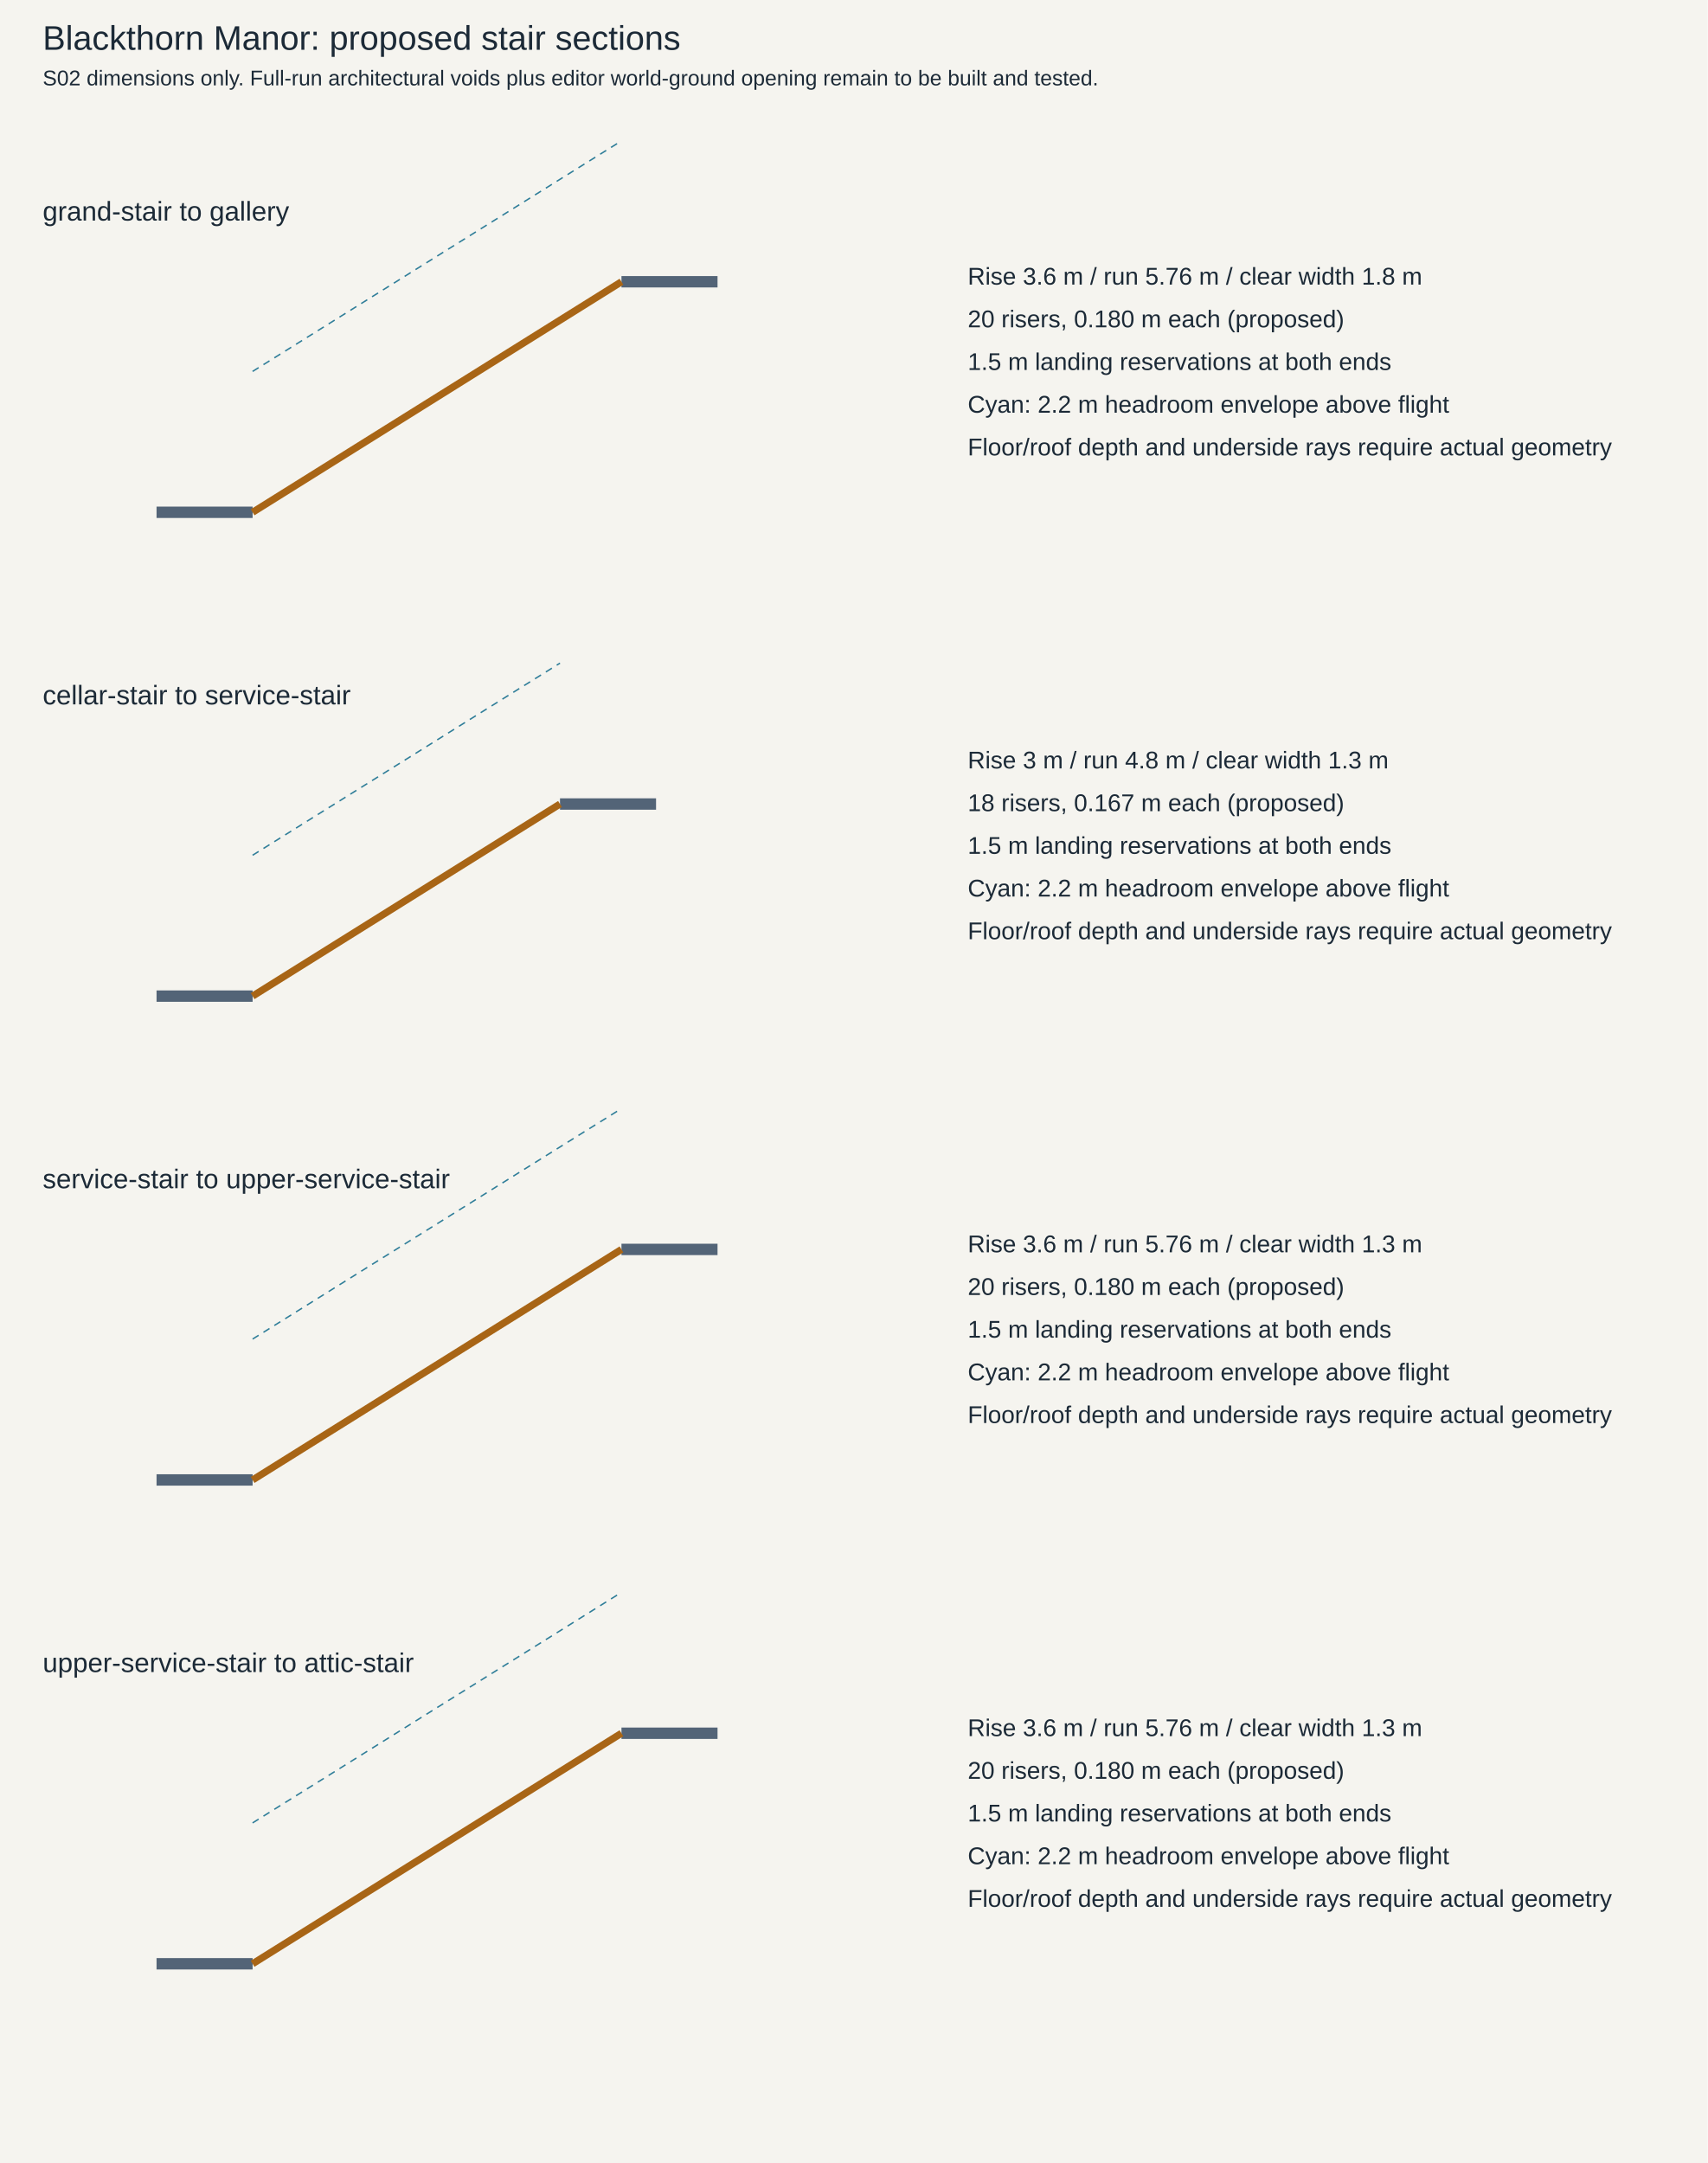
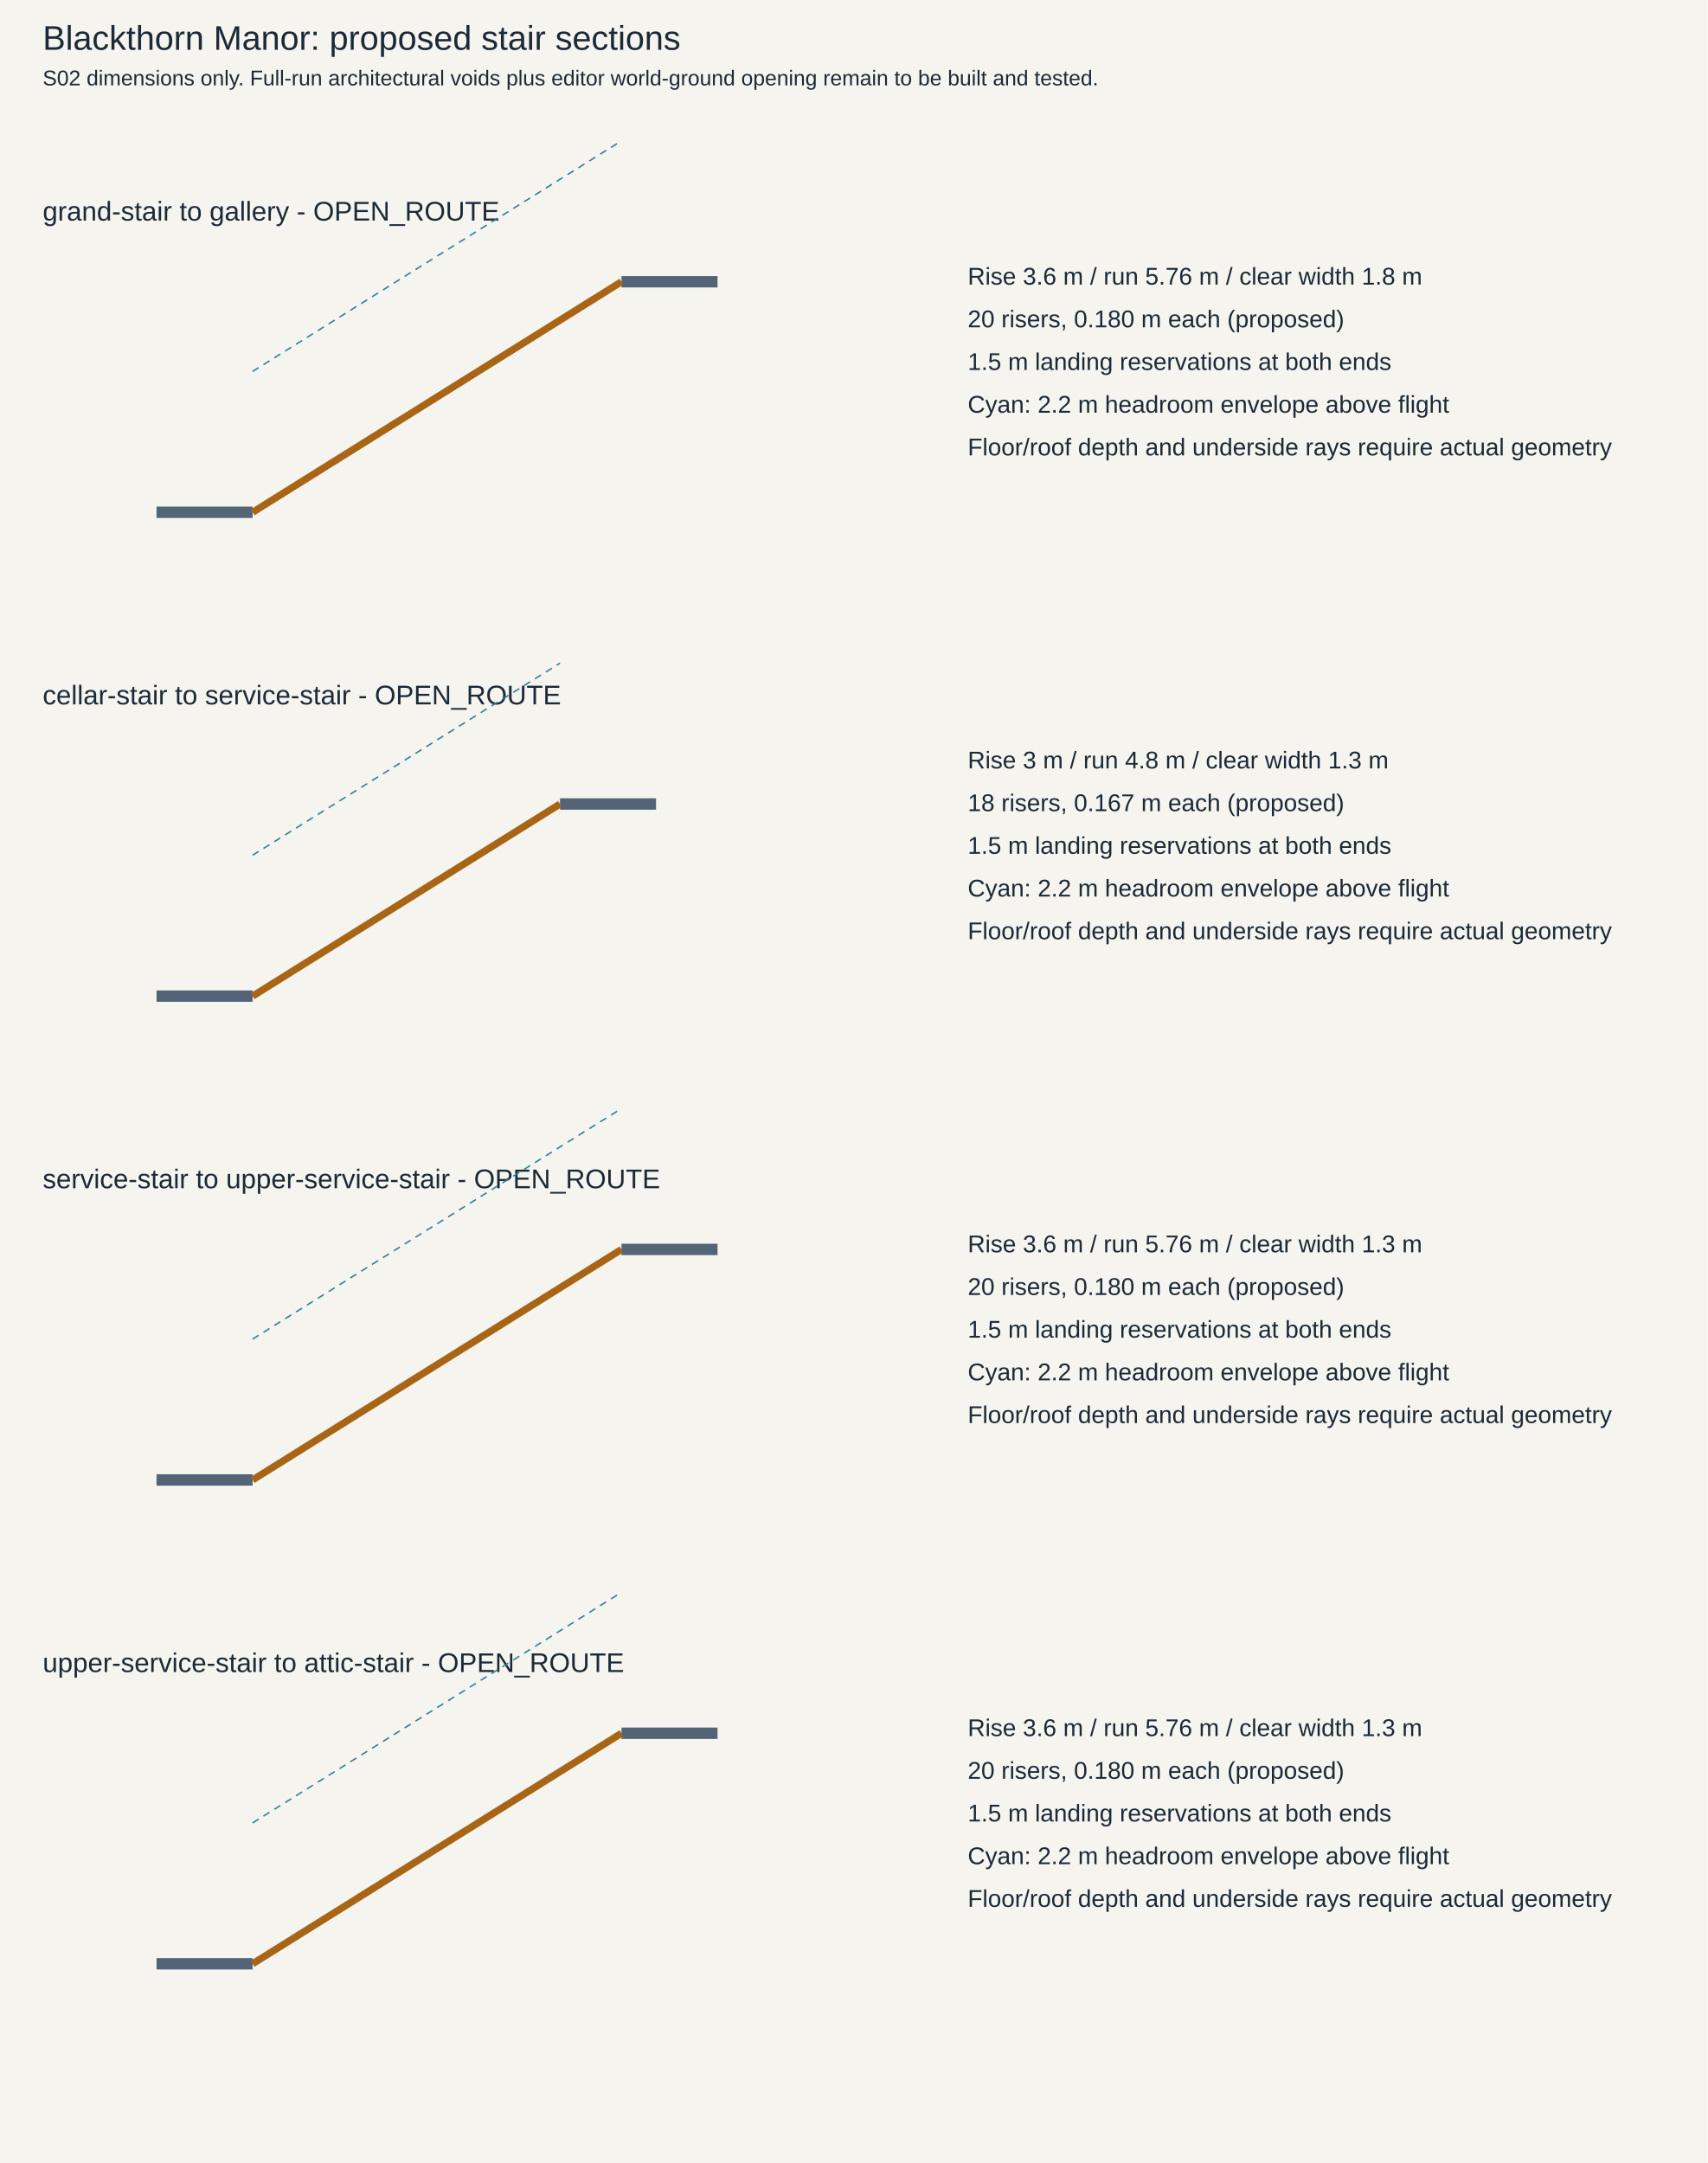
<svg xmlns="http://www.w3.org/2000/svg" width="1200" height="1520" viewBox="0 0 1200 1520">
  <rect width="1200" height="1520" fill="#f5f4ef" />
  <g font-family="Arial" fill="#1c2a37">
    <text x="30" y="35" font-size="24">Blackthorn Manor: proposed stair sections</text>
    <text x="30" y="60" font-size="15">S02 dimensions only. Full-run architectural voids plus editor world-ground opening remain to be built and tested.</text>
-     <text x="30" y="155" font-size="19">grand-stair to gallery</text>
+     <text x="30" y="155" font-size="19">grand-stair to gallery - OPEN_ROUTE</text>
    <path d="M110,360 H177.5 M436.7,198.0 h67.5" stroke="#536477" stroke-width="8" fill="none" />
    <path d="M177.5,360 L436.7,198.0" stroke="#a86516" stroke-width="5" />
    <path d="M177.5,261.0 L436.7,99" stroke="#307e99" stroke-dasharray="5 4" fill="none" />
    <text x="680" y="200" font-size="17">Rise 3.6 m / run 5.76 m / clear width 1.8 m</text>
    <text x="680" y="230" font-size="17">20 risers, 0.180 m each (proposed)</text>
    <text x="680" y="260" font-size="17">1.5 m landing reservations at both ends</text>
    <text x="680" y="290" font-size="17">Cyan: 2.2 m headroom envelope above flight</text>
    <text x="680" y="320" font-size="17">Floor/roof depth and underside rays require actual geometry</text>
-     <text x="30" y="495" font-size="19">cellar-stair to service-stair</text>
+     <text x="30" y="495" font-size="19">cellar-stair to service-stair - OPEN_ROUTE</text>
    <path d="M110,700 H177.5 M393.5,565 h67.5" stroke="#536477" stroke-width="8" fill="none" />
    <path d="M177.5,700 L393.5,565" stroke="#a86516" stroke-width="5" />
    <path d="M177.5,601.0 L393.5,466.0" stroke="#307e99" stroke-dasharray="5 4" fill="none" />
    <text x="680" y="540" font-size="17">Rise 3 m / run 4.8 m / clear width 1.3 m</text>
    <text x="680" y="570" font-size="17">18 risers, 0.167 m each (proposed)</text>
    <text x="680" y="600" font-size="17">1.5 m landing reservations at both ends</text>
    <text x="680" y="630" font-size="17">Cyan: 2.2 m headroom envelope above flight</text>
    <text x="680" y="660" font-size="17">Floor/roof depth and underside rays require actual geometry</text>
-     <text x="30" y="835" font-size="19">service-stair to upper-service-stair</text>
+     <text x="30" y="835" font-size="19">service-stair to upper-service-stair - OPEN_ROUTE</text>
    <path d="M110,1040 H177.5 M436.7,878.0 h67.5" stroke="#536477" stroke-width="8" fill="none" />
    <path d="M177.5,1040 L436.7,878.0" stroke="#a86516" stroke-width="5" />
    <path d="M177.5,941.0 L436.7,779.0" stroke="#307e99" stroke-dasharray="5 4" fill="none" />
    <text x="680" y="880" font-size="17">Rise 3.6 m / run 5.76 m / clear width 1.3 m</text>
    <text x="680" y="910" font-size="17">20 risers, 0.180 m each (proposed)</text>
    <text x="680" y="940" font-size="17">1.5 m landing reservations at both ends</text>
    <text x="680" y="970" font-size="17">Cyan: 2.2 m headroom envelope above flight</text>
    <text x="680" y="1000" font-size="17">Floor/roof depth and underside rays require actual geometry</text>
-     <text x="30" y="1175" font-size="19">upper-service-stair to attic-stair</text>
+     <text x="30" y="1175" font-size="19">upper-service-stair to attic-stair - OPEN_ROUTE</text>
    <path d="M110,1380 H177.5 M436.7,1218.0 h67.5" stroke="#536477" stroke-width="8" fill="none" />
    <path d="M177.5,1380 L436.7,1218.0" stroke="#a86516" stroke-width="5" />
    <path d="M177.5,1281.0 L436.7,1119.0" stroke="#307e99" stroke-dasharray="5 4" fill="none" />
    <text x="680" y="1220" font-size="17">Rise 3.6 m / run 5.76 m / clear width 1.3 m</text>
    <text x="680" y="1250" font-size="17">20 risers, 0.180 m each (proposed)</text>
    <text x="680" y="1280" font-size="17">1.5 m landing reservations at both ends</text>
    <text x="680" y="1310" font-size="17">Cyan: 2.2 m headroom envelope above flight</text>
    <text x="680" y="1340" font-size="17">Floor/roof depth and underside rays require actual geometry</text>
  </g>
</svg>
